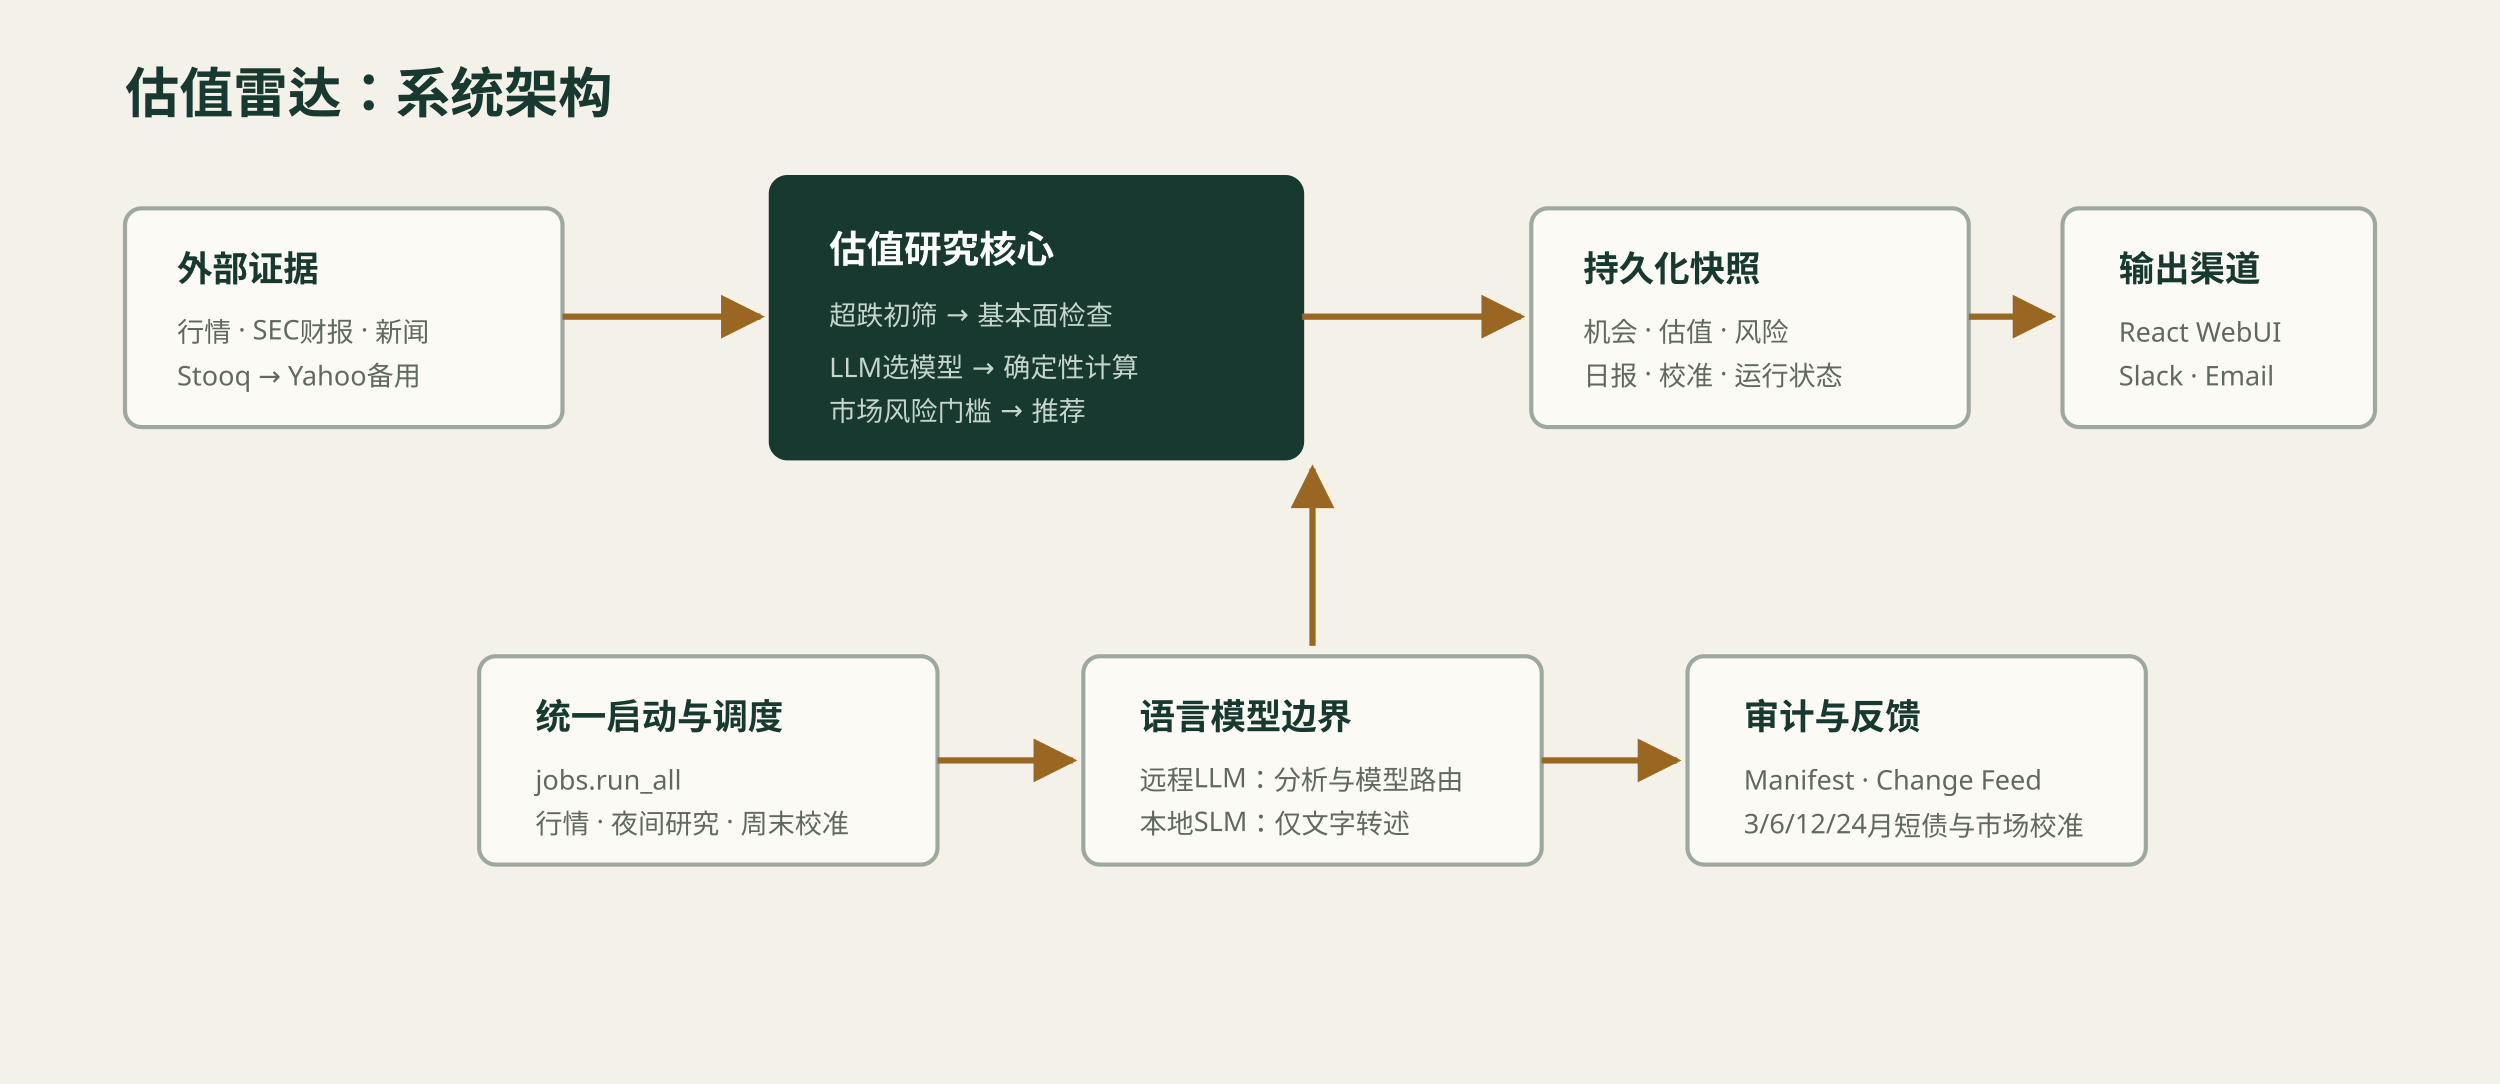
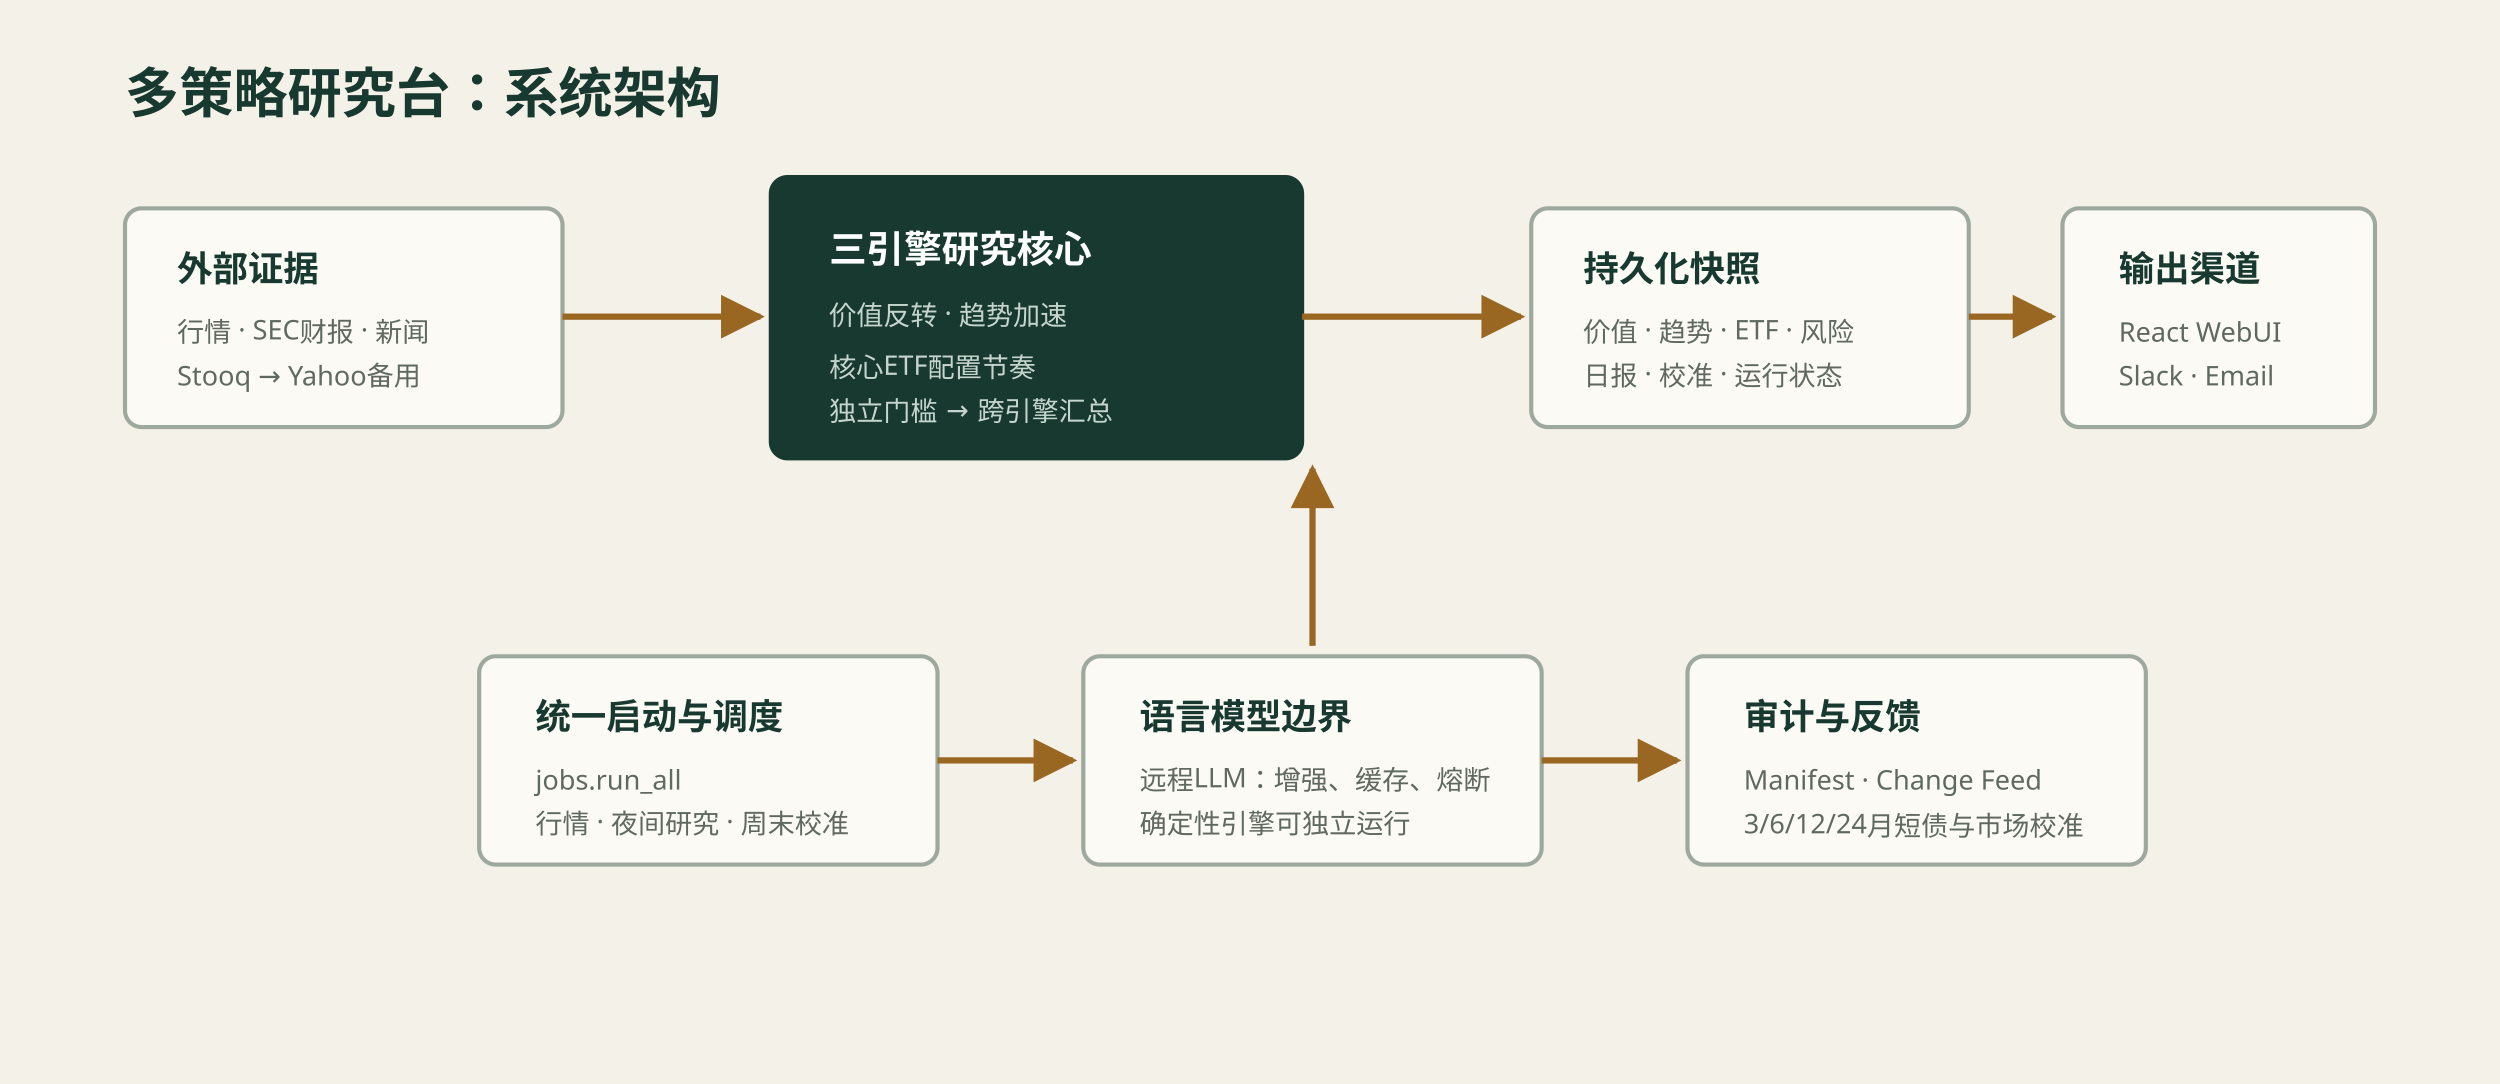
<svg xmlns="http://www.w3.org/2000/svg" width="1200" height="520" viewBox="0 0 1200 520">
  <rect width="1200" height="520" fill="#f4f1e8" />
  <style>
    .title{font:700 26px sans-serif;fill:#17392f}.label{font:700 17px sans-serif;fill:#17392f}.small{font:400 13px sans-serif;fill:#5f695f}.box{fill:#fbfaf5;stroke:#9da99f;stroke-width:2}.core{fill:#17392f;stroke:#17392f;stroke-width:2}.coretext{font:700 18px sans-serif;fill:#fff}.coresmall{font:400 13px sans-serif;fill:#c5d5cd}.arrow{stroke:#9a6722;stroke-width:3;fill:none;marker-end:url(#arrow)}
  </style>
  <defs>
    <marker id="arrow" viewBox="0 0 10 10" refX="9" refY="5" markerWidth="7" markerHeight="7" orient="auto">
      <path d="M0 0L10 5L0 10z" fill="#9a6722" />
    </marker>
  </defs>
-   <text x="60" y="54" class="title">估值雷达：系统架构</text>
+   <text x="60" y="54" class="title">多策略研究台：系统架构</text>
  <rect x="60" y="100" width="210" height="105" rx="8" class="box" />
  <text x="85" y="135" class="label">外部证据</text>
  <text x="85" y="164" class="small">行情 · SEC财报 · 新闻</text>
  <text x="85" y="185" class="small">Stooq → Yahoo备用</text>
  <rect x="370" y="85" width="255" height="135" rx="8" class="core" />
-   <text x="398" y="126" class="coretext">估值研究核心</text>
-   <text x="398" y="156" class="coresmall">超跌初筛 → 基本面检查</text>
-   <text x="398" y="181" class="coresmall">LLM选模型 → 确定性计算</text>
-   <text x="398" y="202" class="coresmall">市场风险门槛 → 推荐</text>
+   <text x="398" y="126" class="coretext">三引擎研究核心</text>
+   <text x="398" y="156" class="coresmall">价值反转 · 趋势加速</text>
+   <text x="398" y="181" class="coresmall">核心ETF配置节奏</text>
+   <text x="398" y="202" class="coresmall">独立门槛 → 跨引擎汇总</text>
  <rect x="735" y="100" width="210" height="105" rx="8" class="box" />
  <text x="760" y="135" class="label">持久化快照</text>
-   <text x="760" y="164" class="small">机会 · 估值 · 风险</text>
+   <text x="760" y="164" class="small">价值 · 趋势 · ETF · 风险</text>
  <text x="760" y="185" class="small">日报 · 校准 · 运行状态</text>
  <rect x="990" y="100" width="150" height="105" rx="8" class="box" />
  <text x="1017" y="135" class="label">输出渠道</text>
  <text x="1017" y="164" class="small">React WebUI</text>
  <text x="1017" y="185" class="small">Slack · Email</text>
  <path d="M270 152H365" class="arrow" />
  <path d="M625 152H730" class="arrow" />
  <path d="M945 152H985" class="arrow" />
  <rect x="230" y="315" width="220" height="100" rx="8" class="box" />
  <text x="257" y="350" class="label">统一启动与调度</text>
  <text x="257" y="379" class="small">jobs.run_all</text>
  <text x="257" y="400" class="small">行情 · 夜间研究 · 周末校准</text>
  <rect x="520" y="315" width="220" height="100" rx="8" class="box" />
  <text x="547" y="350" class="label">语言模型边界</text>
-   <text x="547" y="379" class="small">远程LLM：分析与模型路由</text>
-   <text x="547" y="400" class="small">本地SLM：仅文字转述</text>
+   <text x="547" y="379" class="small">远程LLM：增强、缓存、熔断</text>
+   <text x="547" y="400" class="small">确定性引擎可独立运行</text>
  <rect x="810" y="315" width="220" height="100" rx="8" class="box" />
  <text x="837" y="350" class="label">审计与反馈</text>
  <text x="837" y="379" class="small">Manifest · Change Feed</text>
  <text x="837" y="400" class="small">3/6/12/24月短债与市场校准</text>
  <path d="M450 365H515" class="arrow" />
  <path d="M740 365H805" class="arrow" />
  <path d="M630 310V225" class="arrow" />
</svg>
